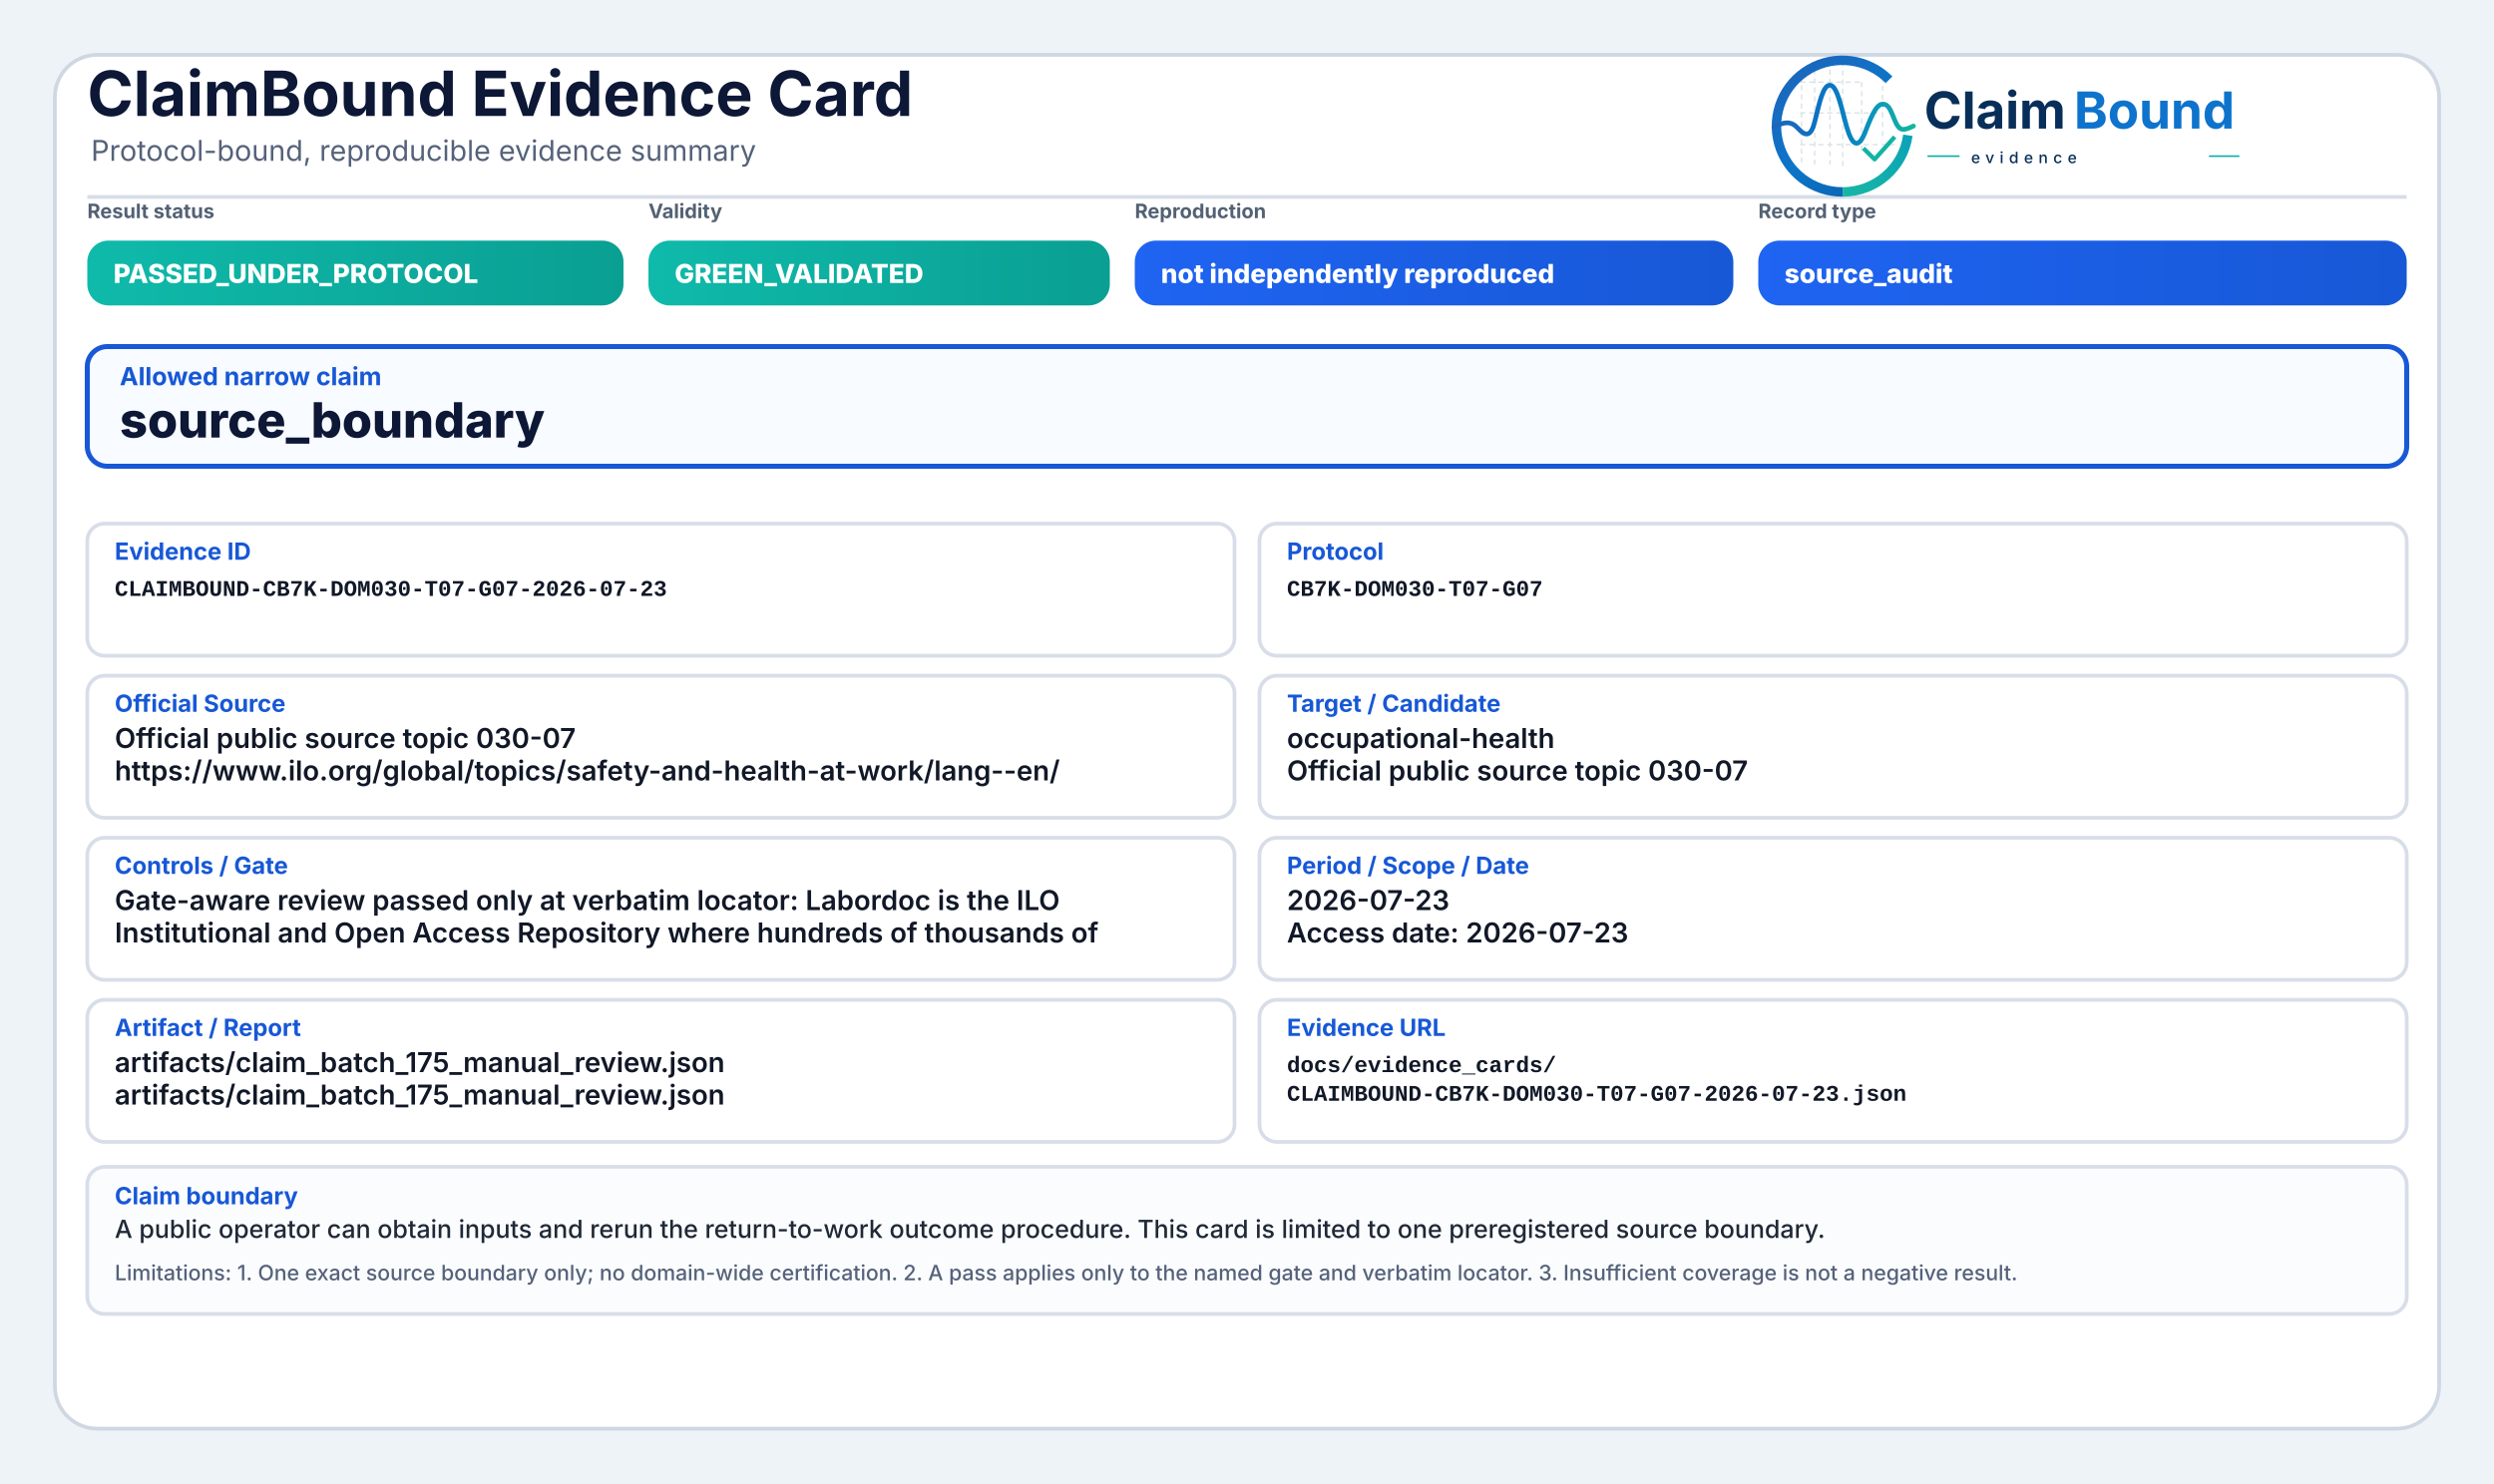
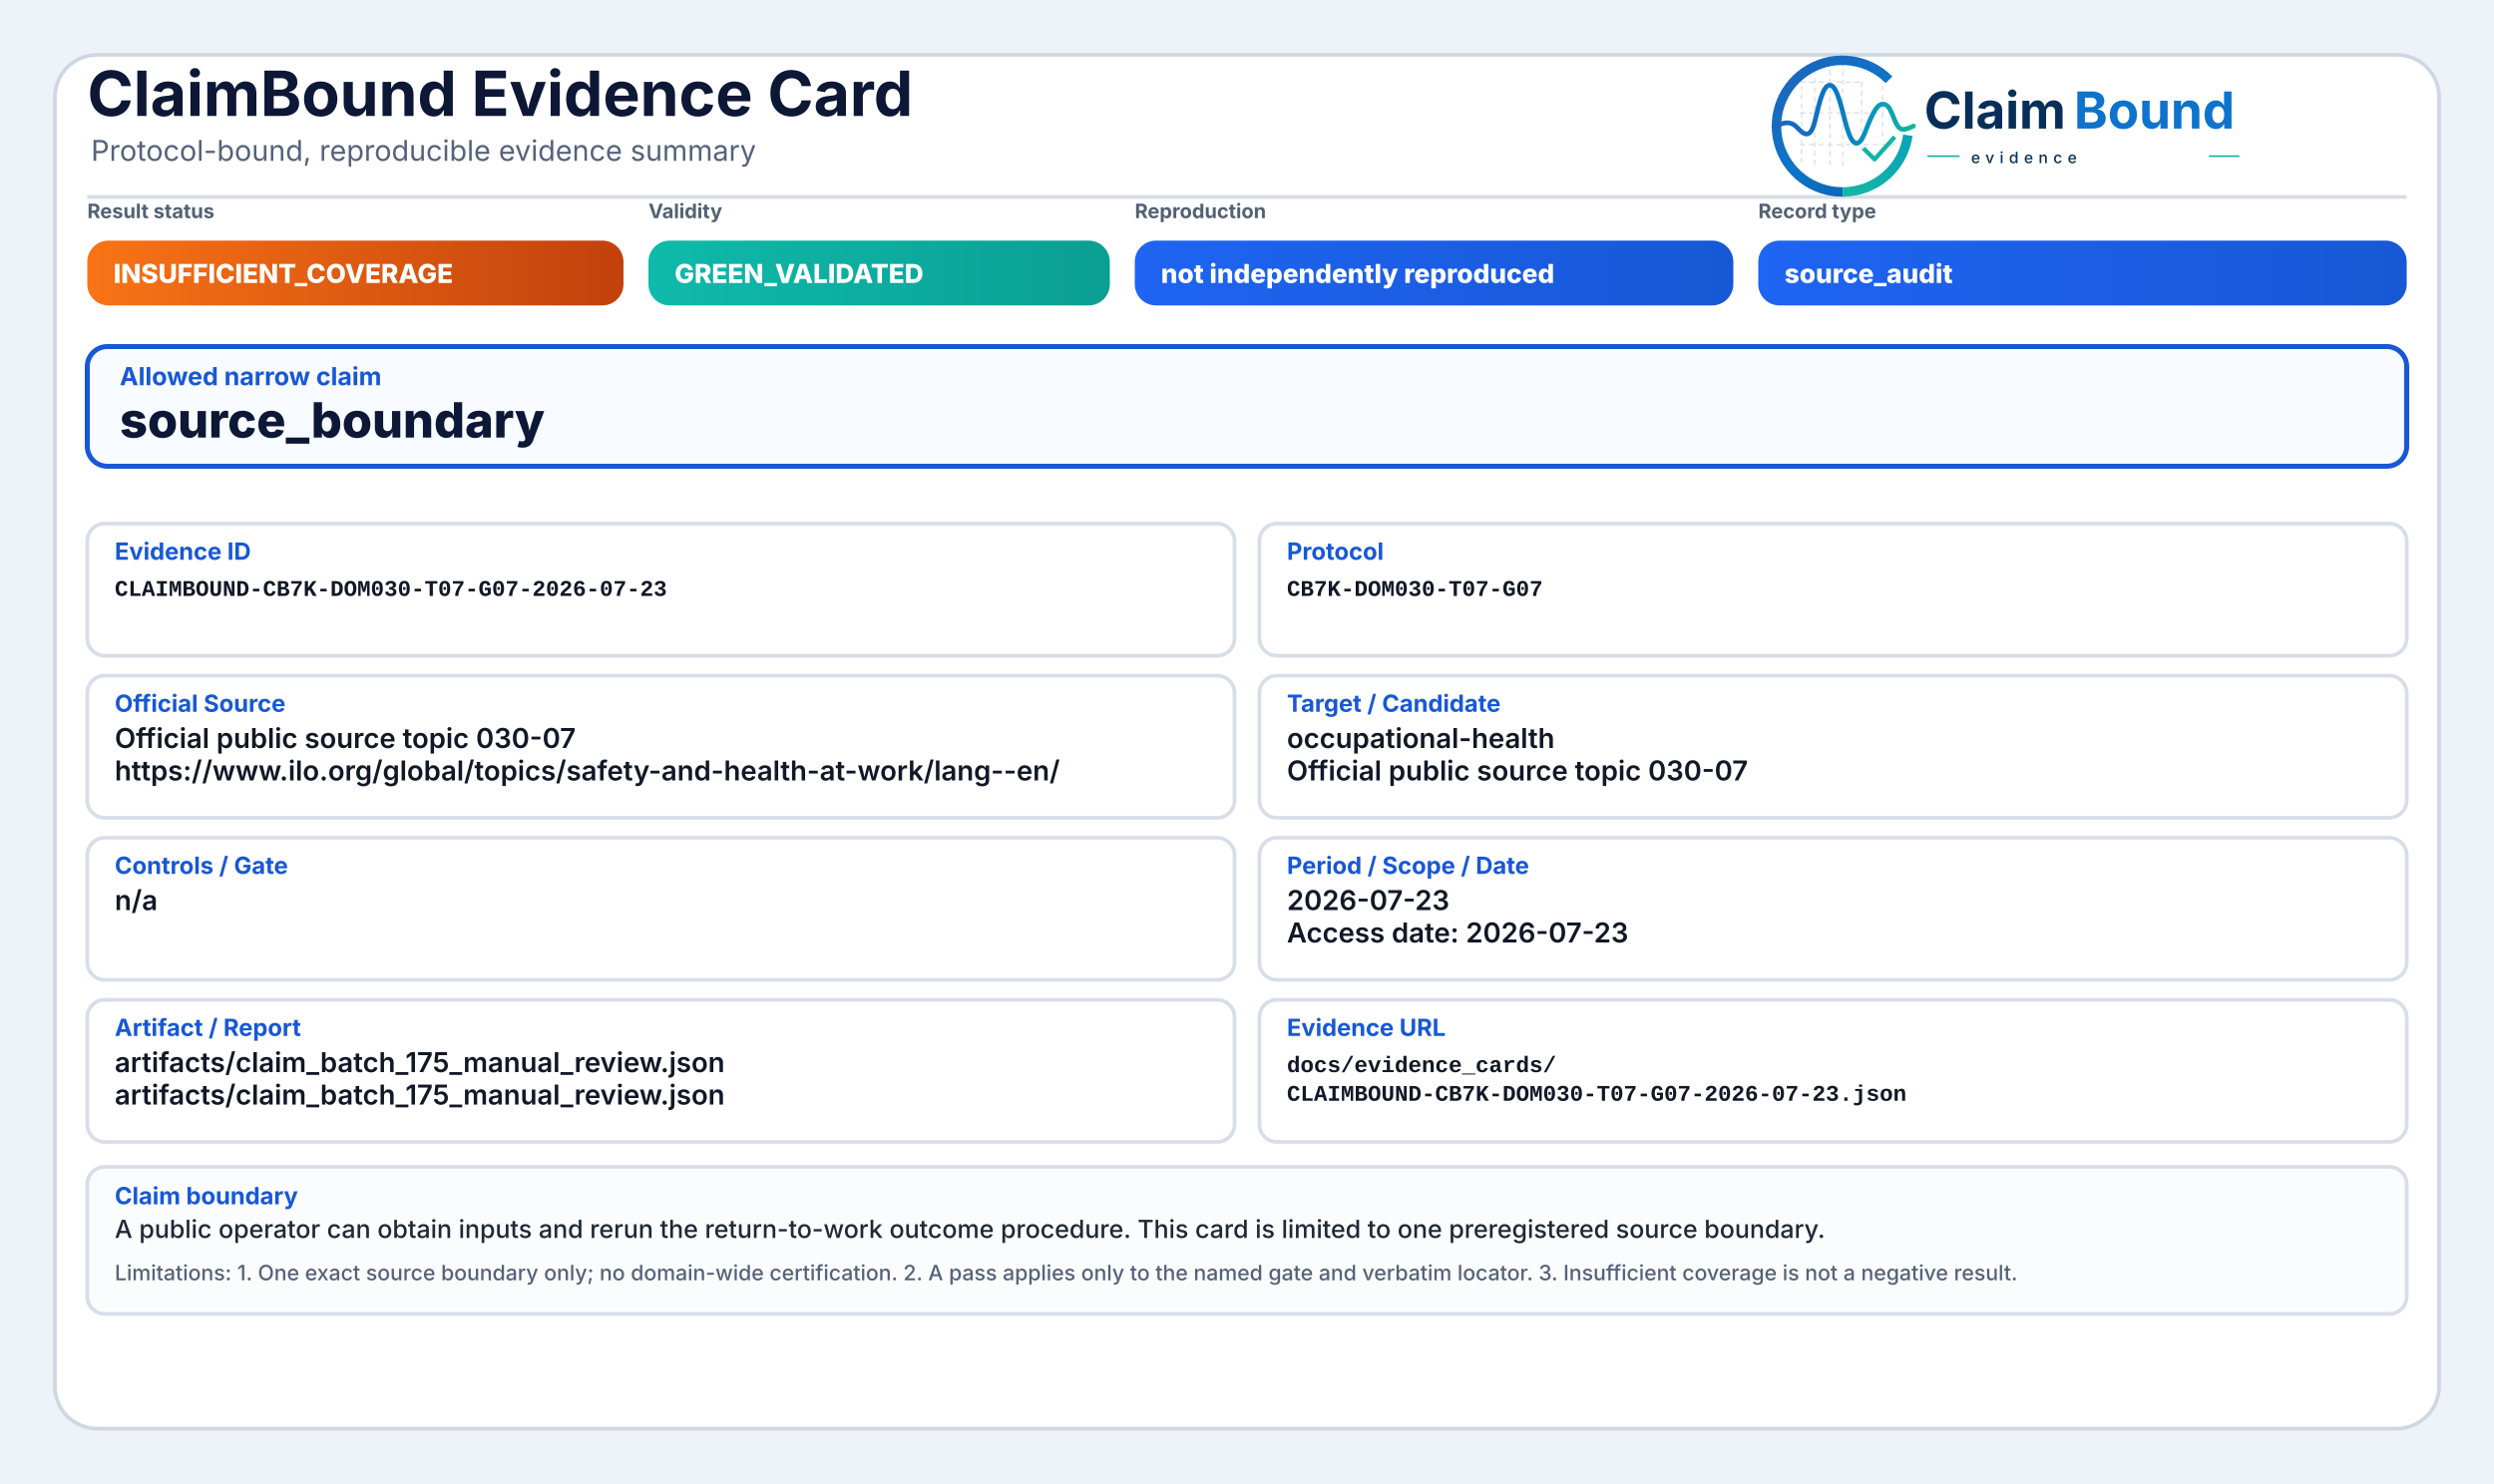
<svg xmlns="http://www.w3.org/2000/svg" width="2000" height="1190" viewBox="0 0 2000 1190" role="img" aria-label="ClaimBound Evidence Card">
  <defs>
    <linearGradient id="greenGrad" x1="0" y1="0" x2="1" y2="0">
      <stop offset="0%" stop-color="#0fbaaa" />
      <stop offset="100%" stop-color="#0a9f93" />
    </linearGradient>
    <linearGradient id="yellowGrad" x1="0" y1="0" x2="1" y2="0">
      <stop offset="0%" stop-color="#fbbf24" />
      <stop offset="100%" stop-color="#d97706" />
    </linearGradient>
    <linearGradient id="amberGrad" x1="0" y1="0" x2="1" y2="0">
      <stop offset="0%" stop-color="#f97316" />
      <stop offset="100%" stop-color="#c2410c" />
    </linearGradient>
    <linearGradient id="redGrad" x1="0" y1="0" x2="1" y2="0">
      <stop offset="0%" stop-color="#ef4444" />
      <stop offset="100%" stop-color="#b91c1c" />
    </linearGradient>
    <linearGradient id="grayGrad" x1="0" y1="0" x2="1" y2="0">
      <stop offset="0%" stop-color="#64748b" />
      <stop offset="100%" stop-color="#475569" />
    </linearGradient>
    <linearGradient id="blueGrad" x1="0" y1="0" x2="1" y2="0">
      <stop offset="0%" stop-color="#1f64f2" />
      <stop offset="100%" stop-color="#1758d6" />
    </linearGradient>
    <linearGradient id="logoRingBlue" x1="73" y1="453" x2="348" y2="793" gradientUnits="userSpaceOnUse">
      <stop offset="0" stop-color="#1E64BA" />
      <stop offset="0.55" stop-color="#0C75C8" />
      <stop offset="1" stop-color="#0A5FAB" />
    </linearGradient>
    <linearGradient id="logoRingTeal" x1="221" y1="792" x2="403" y2="594" gradientUnits="userSpaceOnUse">
      <stop offset="0" stop-color="#18B7A3" />
      <stop offset="1" stop-color="#089EBC" />
    </linearGradient>
    <linearGradient id="logoSignalGradient" x1="61" y1="628" x2="404" y2="628" gradientUnits="userSpaceOnUse">
      <stop offset="0" stop-color="#1E64BA" />
      <stop offset="0.43" stop-color="#0877C4" />
      <stop offset="0.72" stop-color="#0A97BB" />
      <stop offset="1" stop-color="#14B69E" />
    </linearGradient>
  </defs>
  <rect x="0" y="0" width="2000" height="1190" fill="#eef3f8" />
  <rect x="44" y="44" width="1912" height="1102" rx="34" fill="#ffffff" stroke="#cfd7e3" stroke-width="3" />
  <path d="M70 158 H1930" stroke="#d7dde7" stroke-width="3" />
  <text x="70" y="93" font-family="Inter, Segoe UI, Arial, sans-serif" font-size="50" font-weight="750" fill="#0d1736">ClaimBound Evidence Card</text>
  <text x="73" y="129" font-family="Inter, Segoe UI, Arial, sans-serif" font-size="23" font-weight="400" fill="#55627a">Protocol-bound, reproducible evidence summary</text>
  <g aria-label="ClaimBound evidence logo" transform="translate(1415,52) scale(0.33) translate(-40,-478)">
    <g stroke-linecap="butt" stroke-linejoin="round">
      <g stroke="#CBD3DC" stroke-width="3.2" stroke-linecap="round" stroke-dasharray="10 12" opacity="0.72">
        <path d="M130 507V714" />
        <path d="M162 490V719" />
        <path d="M199 491V719" />
        <path d="M230 471V726" />
        <path d="M276 521V690" />
        <path d="M327 508V650" />
        <path d="M128 520H277" />
        <path d="M128 595H327" />
        <path d="M128 672H355" />
      </g>
      <path d="M342.6 514.3A160 160 0 1 0 230 787" fill="none" stroke="url(#logoRingBlue)" stroke-width="23" />
      <path d="M230 787A160 160 0 0 0 388.4 649.3" fill="none" stroke="url(#logoRingTeal)" stroke-width="23" />
      <path d="M63 629.5C87 616.4 104.3 613.6 121.2 632.2C140.7 653.8 153.4 651.6 162.1 616.2C173.8 568.5 182.5 527.5 198.9 527.5C217.5 527.5 228.4 590.6 240.3 630.8C253.4 675.4 268.6 682.8 284.6 641.5C303.5 592.9 315.2 567.6 333.7 574.7C352.6 582 355.7 635.1 376.6 634.9C386.2 634.8 394 630.4 402 626.8" fill="none" stroke="url(#logoSignalGradient)" stroke-width="11.5" stroke-linecap="round" />
      <path d="M284 684.5L307.5 707.7L353 657" fill="none" stroke="#12B4A4" stroke-width="10.5" stroke-linecap="square" />
    </g>
    <text x="428" y="633" font-family="Inter, Segoe UI, Arial, sans-serif" font-size="124" font-weight="750" fill="#082F59" text-rendering="geometricPrecision">Claim</text>
    <text x="792" y="633" font-family="Inter, Segoe UI, Arial, sans-serif" font-size="124" font-weight="750" fill="#0E73CC" text-rendering="geometricPrecision">Bound</text>
    <line x1="436" y1="700" x2="514" y2="700" stroke="#11AFA9" stroke-width="4" />
    <text x="542" y="717" font-family="Inter, Segoe UI, Arial, sans-serif" font-size="38" font-weight="500" letter-spacing="13" fill="#082F59">evidence</text>
    <line x1="1120" y1="700" x2="1194" y2="700" stroke="#11AFA9" stroke-width="4" />
  </g>
  <text x="70" y="175" font-family="Inter, Segoe UI, Arial, sans-serif" font-size="16" font-weight="650" fill="#536174">Result status</text>
-   <rect x="70" y="193" width="430" height="52" rx="17" fill="url(#greenGrad)" />
-   <text x="91" y="227" font-family="Inter, Segoe UI, Arial, sans-serif" font-size="21" font-weight="800" fill="#ffffff">PASSED_UNDER_PROTOCOL</text>
+   <rect x="70" y="193" width="430" height="52" rx="17" fill="url(#amberGrad)" />
+   <text x="91" y="227" font-family="Inter, Segoe UI, Arial, sans-serif" font-size="21" font-weight="800" fill="#ffffff">INSUFFICIENT_COVERAGE</text>
  <text x="520" y="175" font-family="Inter, Segoe UI, Arial, sans-serif" font-size="16" font-weight="650" fill="#536174">Validity</text>
  <rect x="520" y="193" width="370" height="52" rx="17" fill="url(#greenGrad)" />
  <text x="541" y="227" font-family="Inter, Segoe UI, Arial, sans-serif" font-size="21" font-weight="800" fill="#ffffff">GREEN_VALIDATED</text>
  <text x="910" y="175" font-family="Inter, Segoe UI, Arial, sans-serif" font-size="16" font-weight="650" fill="#536174">Reproduction</text>
  <rect x="910" y="193" width="480" height="52" rx="17" fill="url(#blueGrad)" />
  <text x="931" y="227" font-family="Inter, Segoe UI, Arial, sans-serif" font-size="21" font-weight="800" fill="#ffffff">not independently reproduced</text>
  <text x="1410" y="175" font-family="Inter, Segoe UI, Arial, sans-serif" font-size="16" font-weight="650" fill="#536174">Record type</text>
  <rect x="1410" y="193" width="520" height="52" rx="17" fill="url(#blueGrad)" />
  <text x="1431" y="227" font-family="Inter, Segoe UI, Arial, sans-serif" font-size="21" font-weight="800" fill="#ffffff">source_audit</text>
  <rect x="70" y="278" width="1860" height="96" rx="16" fill="#f8fbff" stroke="#1758d6" stroke-width="4" />
  <text x="96" y="309" font-family="Inter, Segoe UI, Arial, sans-serif" font-size="20" font-weight="750" fill="#1758d6">Allowed narrow claim</text>
  <text x="96" y="351" font-family="Inter, Segoe UI, Arial, sans-serif" font-size="39" font-weight="800" fill="#0d1736">source_boundary</text>
  <rect x="70" y="420" width="920" height="106" rx="14" fill="#ffffff" stroke="#d8dee9" stroke-width="3" />
  <text x="92" y="449" font-family="Inter, Segoe UI, Arial, sans-serif" font-size="19" font-weight="750" fill="#1758d6">Evidence ID</text>
  <text x="92" y="478" font-family="SFMono-Regular, Consolas, Liberation Mono, monospace" font-size="18" font-weight="600" fill="#111827">CLAIMBOUND-CB7K-DOM030-T07-G07-2026-07-23</text>
  <rect x="1010" y="420" width="920" height="106" rx="14" fill="#ffffff" stroke="#d8dee9" stroke-width="3" />
  <text x="1032" y="449" font-family="Inter, Segoe UI, Arial, sans-serif" font-size="19" font-weight="750" fill="#1758d6">Protocol</text>
  <text x="1032" y="478" font-family="SFMono-Regular, Consolas, Liberation Mono, monospace" font-size="18" font-weight="600" fill="#111827">CB7K-DOM030-T07-G07</text>
  <rect x="70" y="542" width="920" height="114" rx="14" fill="#ffffff" stroke="#d8dee9" stroke-width="3" />
  <text x="92" y="571" font-family="Inter, Segoe UI, Arial, sans-serif" font-size="19" font-weight="750" fill="#1758d6">Official Source</text>
  <text x="92" y="600" font-family="Inter, Segoe UI, Arial, sans-serif" font-size="22" font-weight="600" fill="#111827">Official public source topic 030-07</text>
  <text x="92" y="626" font-family="Inter, Segoe UI, Arial, sans-serif" font-size="22" font-weight="600" fill="#111827">https://www.ilo.org/global/topics/safety-and-health-at-work/lang--en/</text>
  <rect x="1010" y="542" width="920" height="114" rx="14" fill="#ffffff" stroke="#d8dee9" stroke-width="3" />
  <text x="1032" y="571" font-family="Inter, Segoe UI, Arial, sans-serif" font-size="19" font-weight="750" fill="#1758d6">Target / Candidate</text>
  <text x="1032" y="600" font-family="Inter, Segoe UI, Arial, sans-serif" font-size="22" font-weight="600" fill="#111827">occupational-health</text>
  <text x="1032" y="626" font-family="Inter, Segoe UI, Arial, sans-serif" font-size="22" font-weight="600" fill="#111827">Official public source topic 030-07</text>
  <rect x="70" y="672" width="920" height="114" rx="14" fill="#ffffff" stroke="#d8dee9" stroke-width="3" />
  <text x="92" y="701" font-family="Inter, Segoe UI, Arial, sans-serif" font-size="19" font-weight="750" fill="#1758d6">Controls / Gate</text>
-   <text x="92" y="730" font-family="Inter, Segoe UI, Arial, sans-serif" font-size="22" font-weight="600" fill="#111827">Gate-aware review passed only at verbatim locator: Labordoc is the ILO</text>
-   <text x="92" y="756" font-family="Inter, Segoe UI, Arial, sans-serif" font-size="22" font-weight="600" fill="#111827">Institutional and Open Access Repository where hundreds of thousands of</text>
+   <text x="92" y="730" font-family="Inter, Segoe UI, Arial, sans-serif" font-size="22" font-weight="600" fill="#111827">n/a</text>
  <rect x="1010" y="672" width="920" height="114" rx="14" fill="#ffffff" stroke="#d8dee9" stroke-width="3" />
  <text x="1032" y="701" font-family="Inter, Segoe UI, Arial, sans-serif" font-size="19" font-weight="750" fill="#1758d6">Period / Scope / Date</text>
  <text x="1032" y="730" font-family="Inter, Segoe UI, Arial, sans-serif" font-size="22" font-weight="600" fill="#111827">2026-07-23</text>
  <text x="1032" y="756" font-family="Inter, Segoe UI, Arial, sans-serif" font-size="22" font-weight="600" fill="#111827">Access date: 2026-07-23</text>
  <rect x="70" y="802" width="920" height="114" rx="14" fill="#ffffff" stroke="#d8dee9" stroke-width="3" />
  <text x="92" y="831" font-family="Inter, Segoe UI, Arial, sans-serif" font-size="19" font-weight="750" fill="#1758d6">Artifact / Report</text>
  <text x="92" y="860" font-family="Inter, Segoe UI, Arial, sans-serif" font-size="22" font-weight="600" fill="#111827">artifacts/claim_batch_175_manual_review.json</text>
  <text x="92" y="886" font-family="Inter, Segoe UI, Arial, sans-serif" font-size="22" font-weight="600" fill="#111827">artifacts/claim_batch_175_manual_review.json</text>
  <rect x="1010" y="802" width="920" height="114" rx="14" fill="#ffffff" stroke="#d8dee9" stroke-width="3" />
  <text x="1032" y="831" font-family="Inter, Segoe UI, Arial, sans-serif" font-size="19" font-weight="750" fill="#1758d6">Evidence URL</text>
  <text x="1032" y="860" font-family="SFMono-Regular, Consolas, Liberation Mono, monospace" font-size="18" font-weight="600" fill="#111827">docs/evidence_cards/</text>
  <text x="1032" y="883" font-family="SFMono-Regular, Consolas, Liberation Mono, monospace" font-size="18" font-weight="600" fill="#111827">CLAIMBOUND-CB7K-DOM030-T07-G07-2026-07-23.json</text>
  <rect x="70" y="936" width="1860" height="118" rx="14" fill="#fbfcfe" stroke="#d8dee9" stroke-width="3" />
  <text x="92" y="966" font-family="Inter, Segoe UI, Arial, sans-serif" font-size="19" font-weight="750" fill="#1758d6">Claim boundary</text>
  <text x="92" y="993" font-family="Inter, Segoe UI, Arial, sans-serif" font-size="20" font-weight="500" fill="#1f2937">A public operator can obtain inputs and rerun the return-to-work outcome procedure. This card is limited to one preregistered source boundary.</text>
  <text x="92" y="1027" font-family="Inter, Segoe UI, Arial, sans-serif" font-size="17" font-weight="500" fill="#55627a">Limitations: 1. One exact source boundary only; no domain-wide certification. 2. A pass applies only to the named gate and verbatim locator. 3. Insufficient coverage is not a negative result.</text>
</svg>
